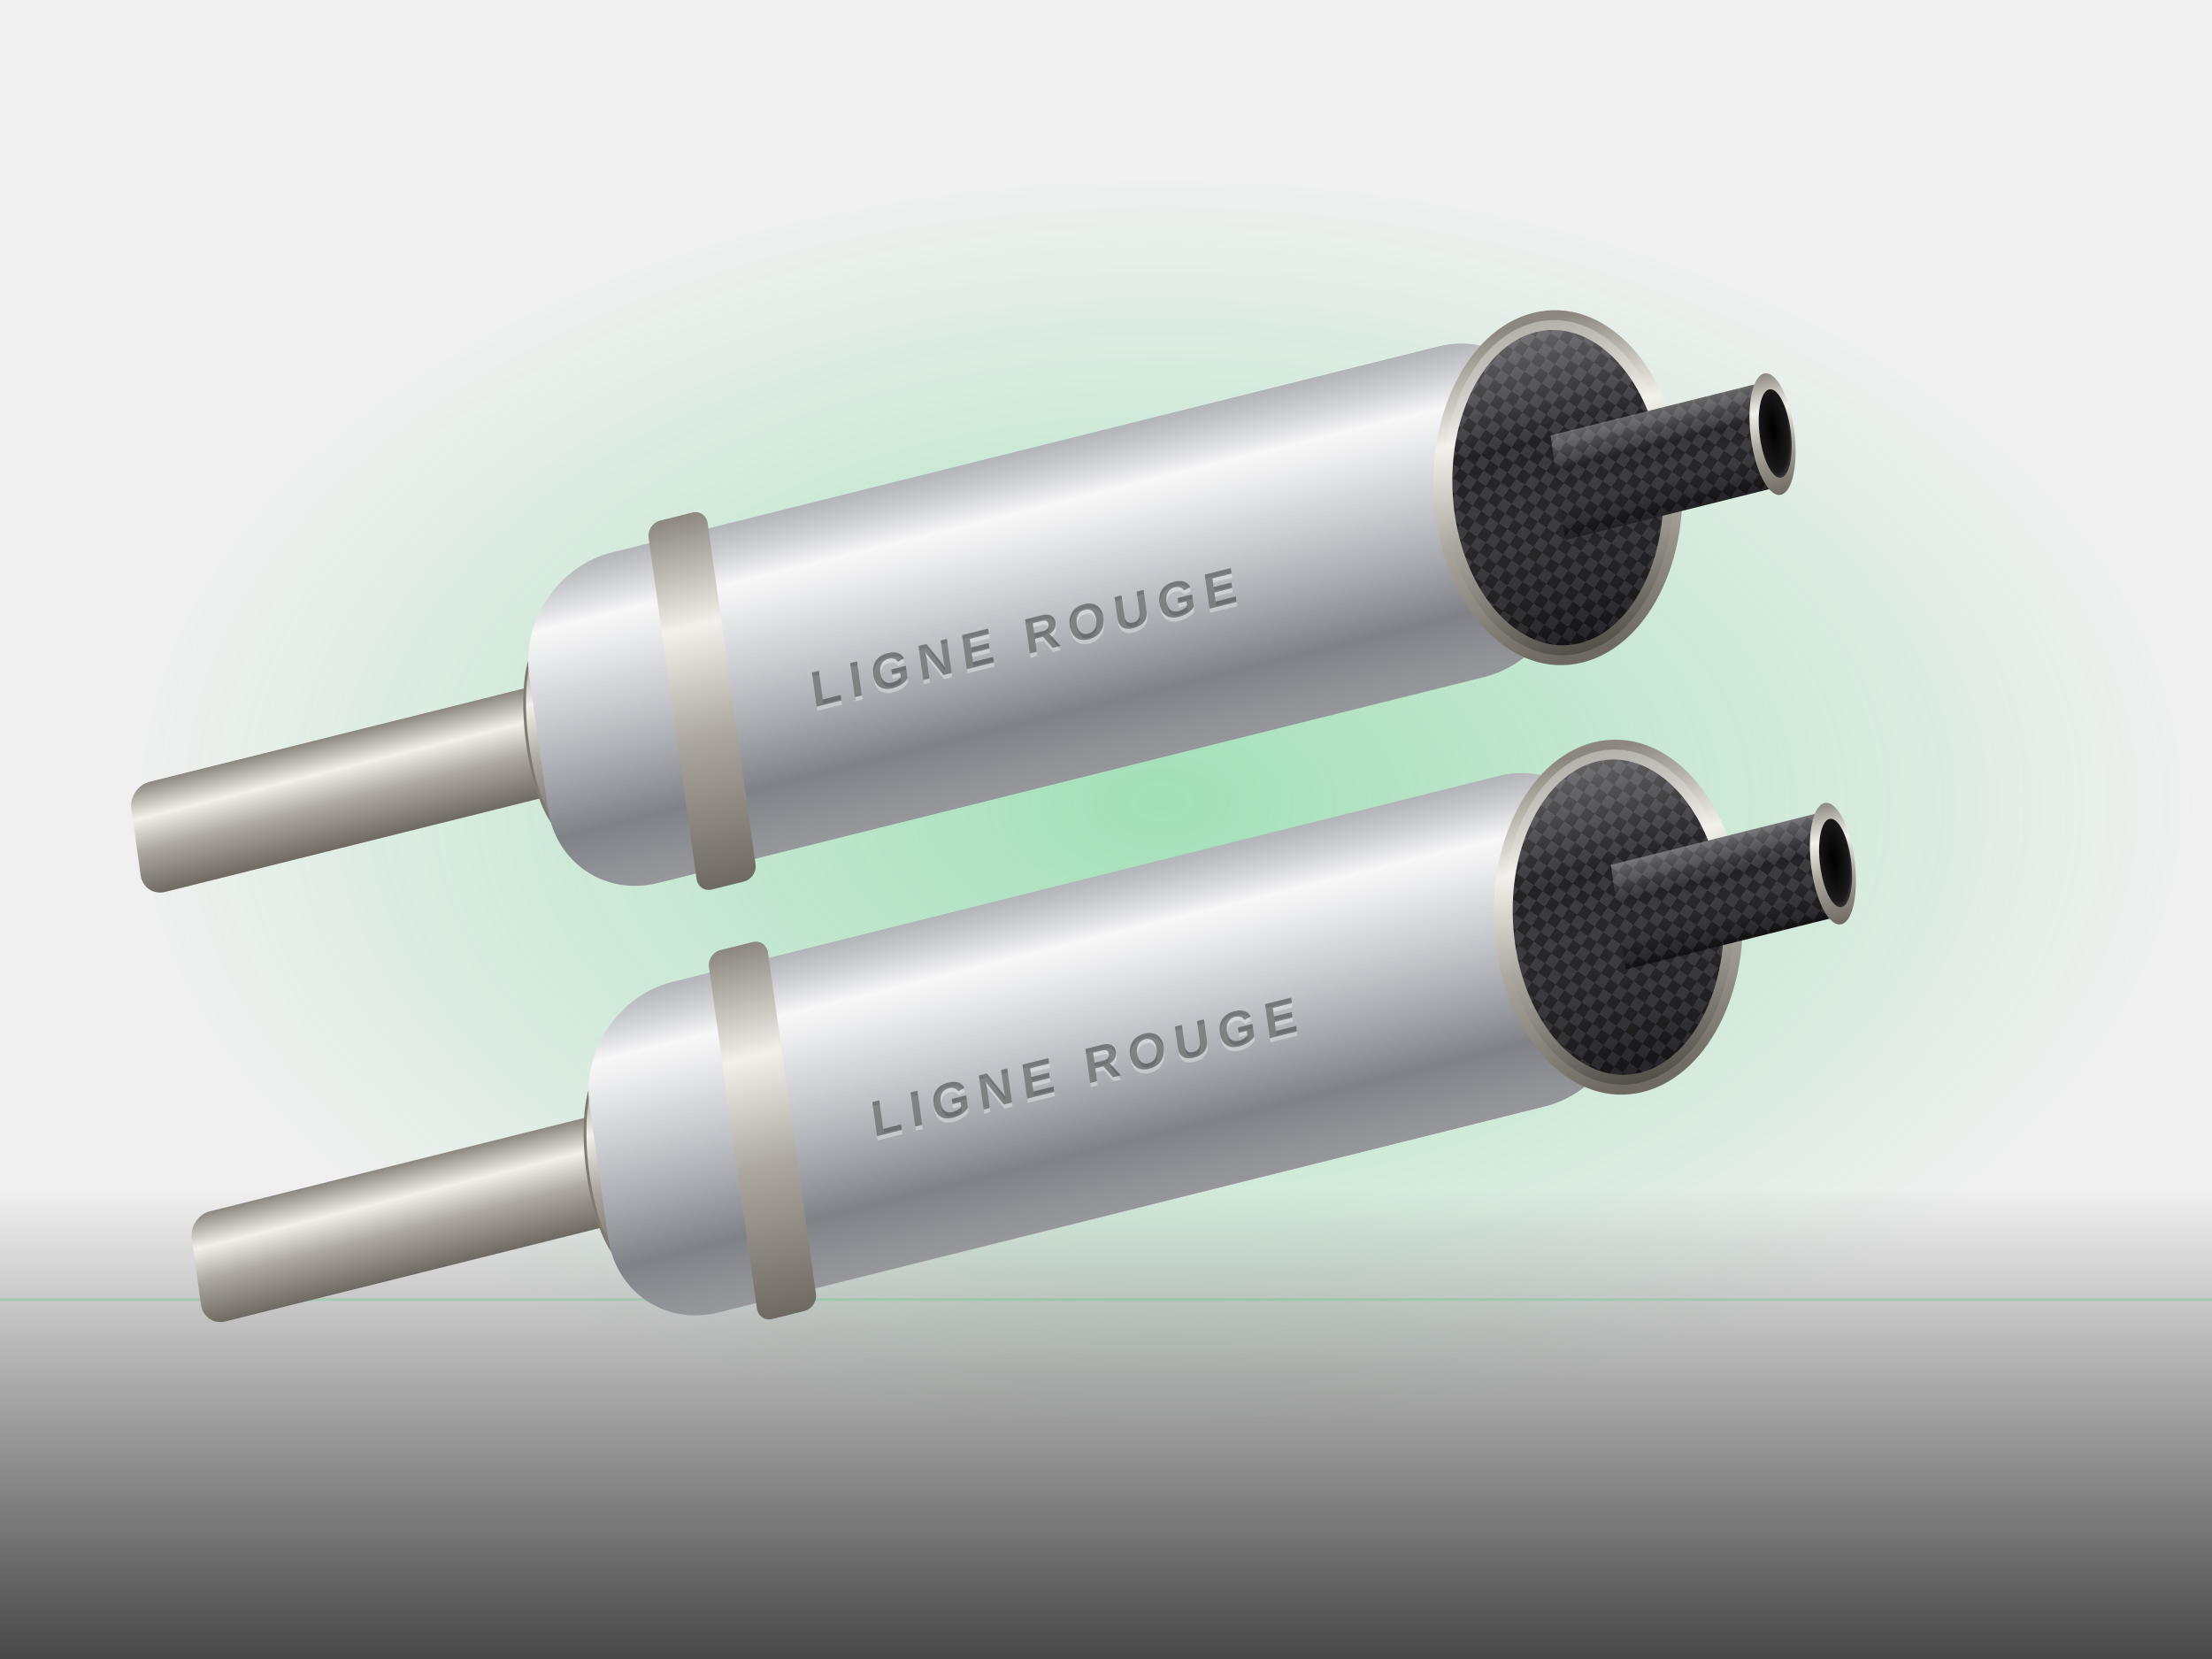
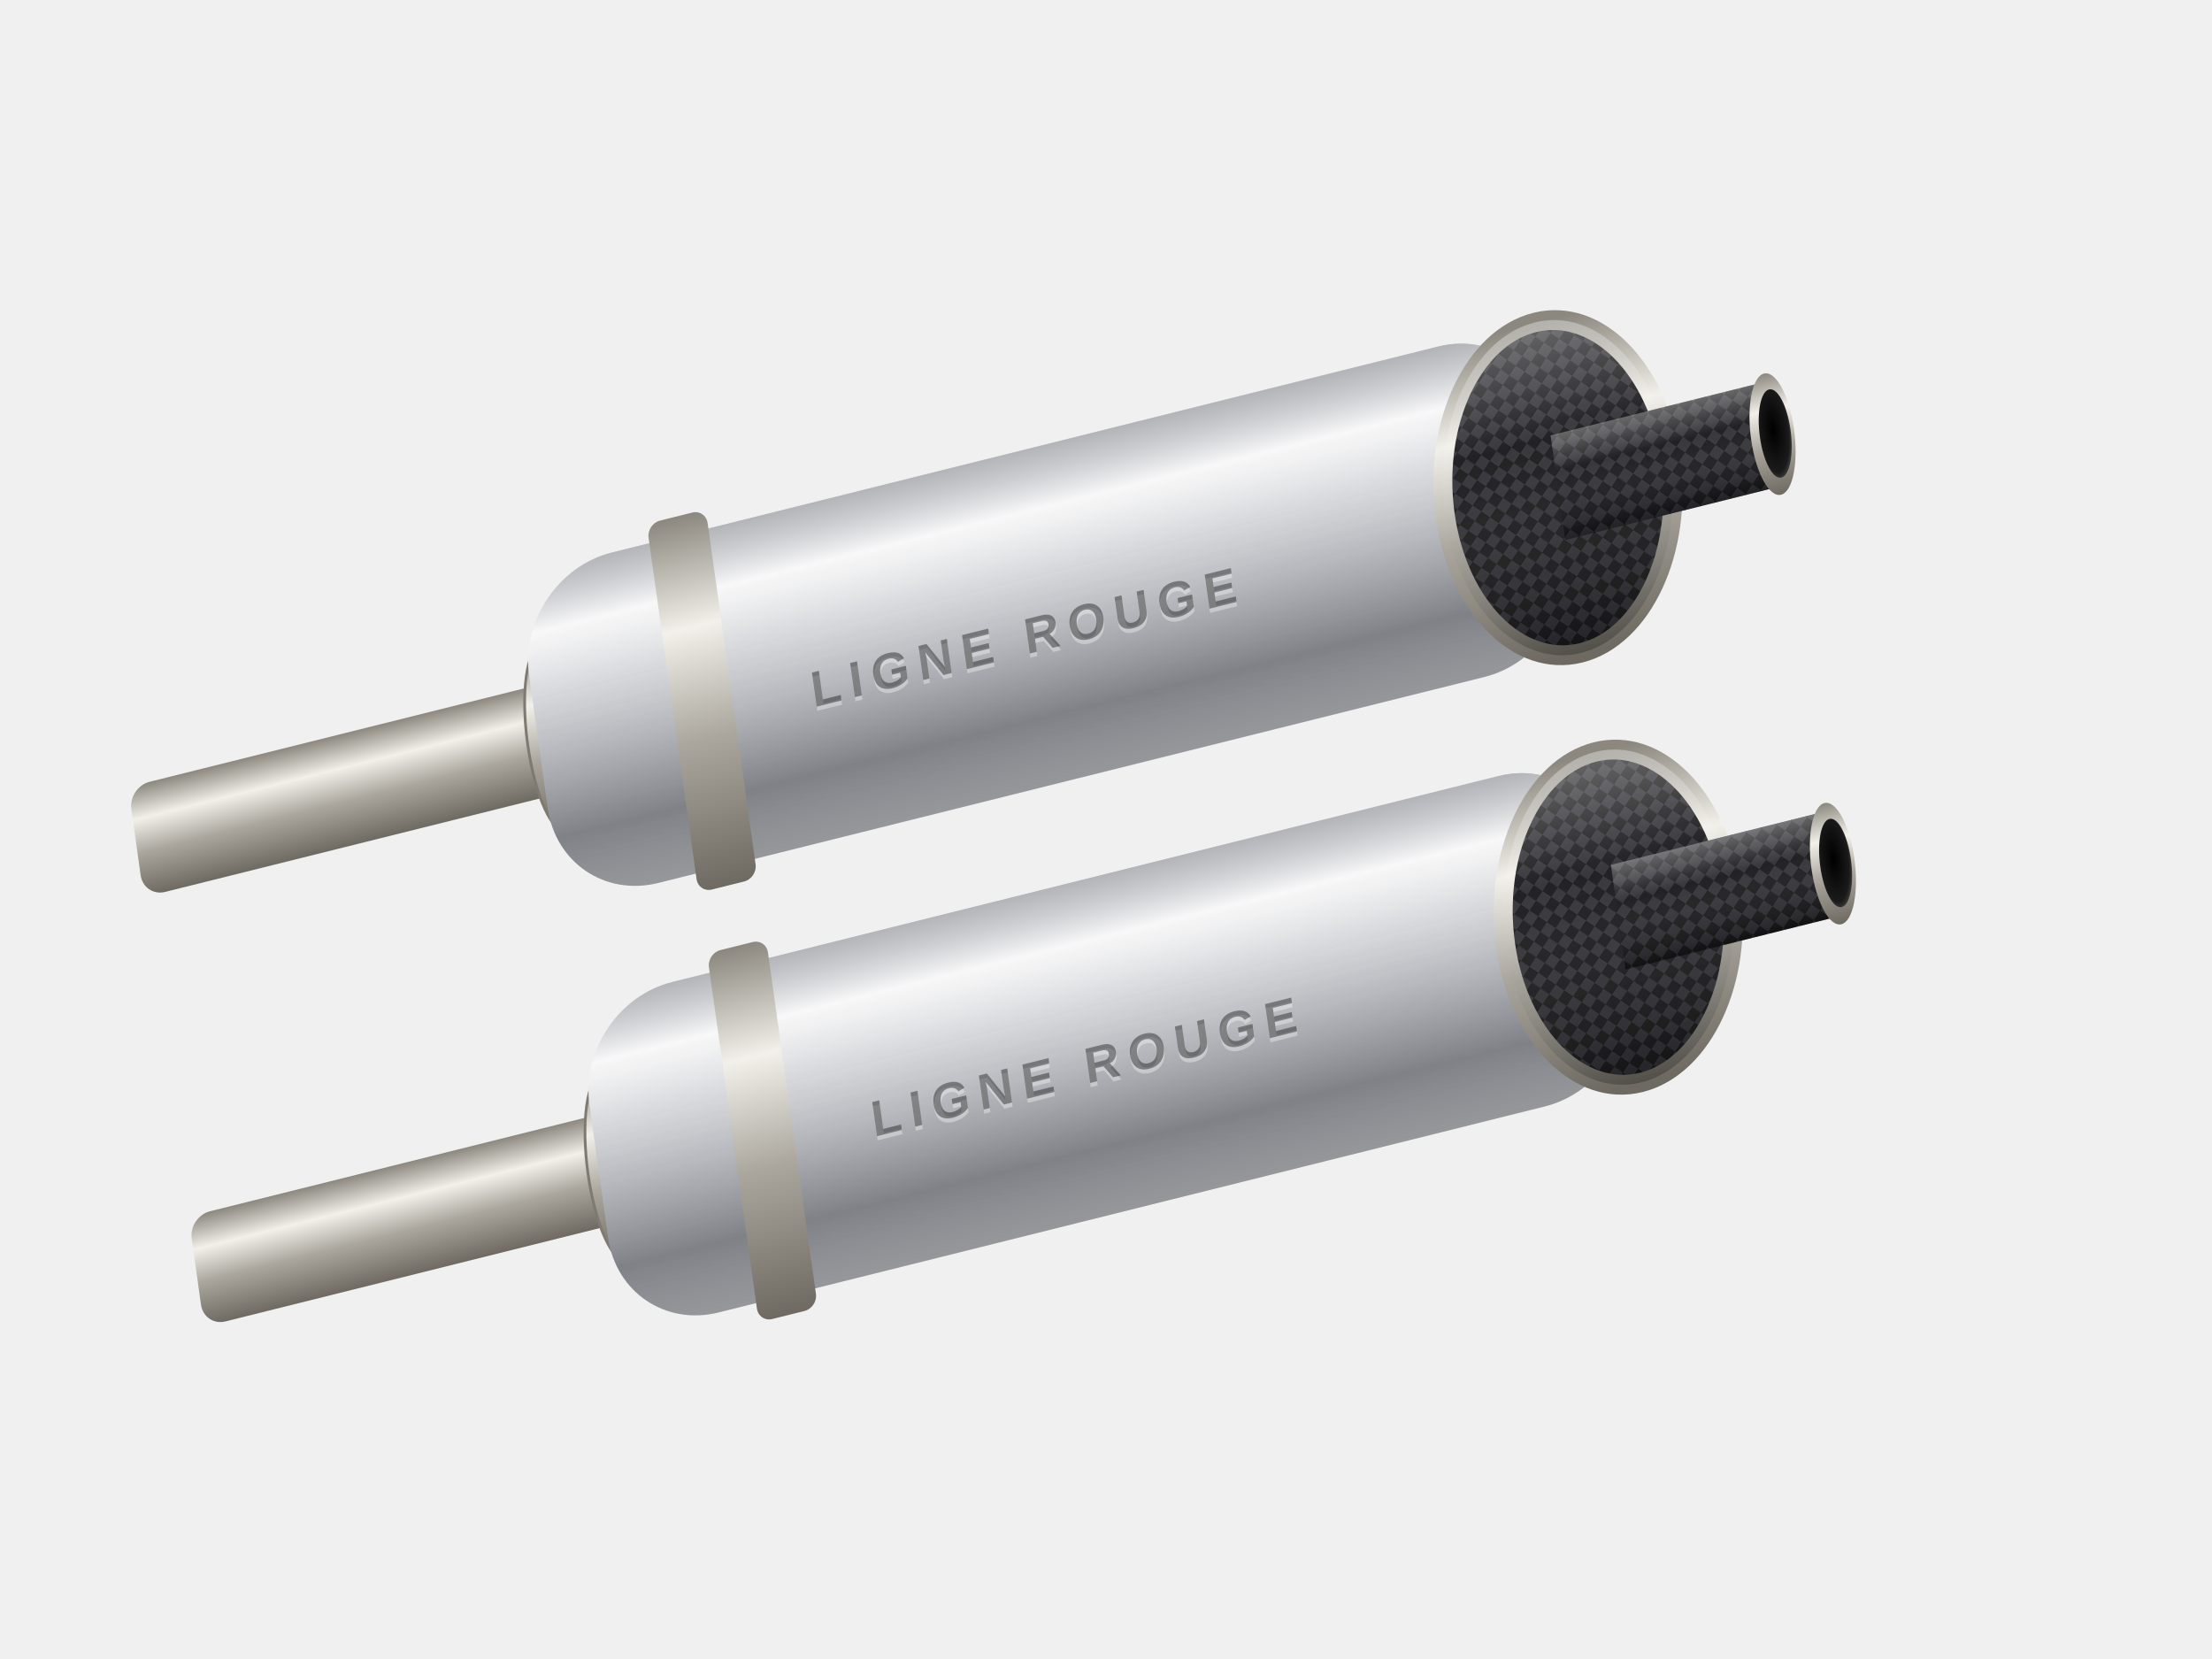
<svg xmlns="http://www.w3.org/2000/svg" viewBox="0 0 800 600" width="800" height="600">
  <defs>
    <radialGradient id="bg" cx="50%" cy="40%" r="80%">
      <stop offset="0" stop-color="#1E1E22" />
      <stop offset="1" stop-color="#070708" />
    </radialGradient>
    <radialGradient id="glow" cx="50%" cy="50%" r="50%">
      <stop offset="0" stop-color="#22C55E" stop-opacity="0.38" />
      <stop offset="1" stop-color="#22C55E" stop-opacity="0" />
    </radialGradient>
    <linearGradient id="floor" x1="0" y1="0" x2="0" y2="1">
      <stop offset="0" stop-color="#000" stop-opacity="0" />
      <stop offset="1" stop-color="#000" stop-opacity="0.7" />
    </linearGradient>
    <linearGradient id="metal" x1="0" y1="0" x2="0" y2="1">
      <stop offset="0" stop-color="#8A8D94" />
      <stop offset="0.18" stop-color="#F6F6F7" />
      <stop offset="0.45" stop-color="#C7C9CE" />
      <stop offset="0.8" stop-color="#8A8D94" />
      <stop offset="1" stop-color="#C7C9CE" />
    </linearGradient>
    <linearGradient id="ti" x1="0" y1="0" x2="0" y2="1">
      <stop offset="0" stop-color="#8C887F" />
      <stop offset="0.3" stop-color="#F2F0EA" />
      <stop offset="0.6" stop-color="#ABA79E" />
      <stop offset="1" stop-color="#6E6A62" />
    </linearGradient>
    <linearGradient id="heat" x1="0" y1="0" x2="1" y2="0">
      <stop offset="0" stop-color="#C08457" stop-opacity="0" />
      <stop offset="0.3" stop-color="#C08457" stop-opacity="0.55" />
      <stop offset="0.6" stop-color="#8B5CF6" stop-opacity="0.55" />
      <stop offset="1" stop-color="#3B82F6" stop-opacity="0.6" />
    </linearGradient>
    <linearGradient id="gloss" x1="0" y1="0" x2="0" y2="1">
      <stop offset="0" stop-color="#fff" stop-opacity="0.35" />
      <stop offset="0.35" stop-color="#fff" stop-opacity="0.05" />
      <stop offset="1" stop-color="#000" stop-opacity="0.25" />
    </linearGradient>
    <pattern id="carbon" width="8" height="8" patternUnits="userSpaceOnUse" patternTransform="rotate(45)">
      <rect width="8" height="8" fill="#161618" />
      <rect width="4" height="4" fill="#2E2E33" />
      <rect x="4" y="4" width="4" height="4" fill="#2E2E33" />
    </pattern>
    <radialGradient id="shadow" cx="50%" cy="50%" r="50%">
      <stop offset="0" stop-color="#000" stop-opacity="0.28" />
      <stop offset="1" stop-color="#000" stop-opacity="0" />
    </radialGradient>
    <radialGradient id="bore" cx="45%" cy="45%" r="60%">
      <stop offset="0" stop-color="#000" />
      <stop offset="0.8" stop-color="#1a1a1a" />
      <stop offset="1" stop-color="#444" />
    </radialGradient>
  </defs>
-   <ellipse cx="420" cy="290" rx="380" ry="230" fill="url(#glow)" />
-   <rect y="430" width="800" height="170" fill="url(#floor)" />
-   <line x1="0" y1="470" x2="800" y2="470" stroke="#22C55E" stroke-opacity="0.18" />
  <g transform="translate(390 300) rotate(-14) skewX(-6)">
    <g transform="translate(0 0)">
      <rect x="-340" y="-98" width="170" height="40" rx="8" fill="url(#ti)" />
      <ellipse cx="-184" cy="-78" rx="10" ry="34" fill="url(#ti)" stroke="#7e7a72" />
      <rect x="-190" y="-138" width="380" height="120" rx="36" fill="url(#metal)" />
      <rect x="-190" y="-138" width="380" height="120" rx="36" fill="url(#gloss)" />
      <rect x="-140" y="-145" width="22" height="134" rx="5" fill="url(#ti)" />
      <g transform="translate(-10 -66) rotate(0)" font-family="Arial Black, Arial, sans-serif" font-weight="900" font-size="18" letter-spacing="3.24" text-anchor="middle">
        <text y="1.5" fill="#fff" fill-opacity="0.35">LIGNE ROUGE</text>
        <text fill="#000" fill-opacity="0.38">LIGNE ROUGE</text>
      </g>
      <ellipse cx="190" cy="-78" rx="42" ry="60" fill="url(#carbon)" stroke="url(#ti)" stroke-width="7" />
      <ellipse cx="190" cy="-78" rx="42" ry="60" fill="url(#gloss)" />
    </g>
    <g transform="translate(0 0)">
      <rect x="-340" y="58" width="170" height="40" rx="8" fill="url(#ti)" />
      <ellipse cx="-184" cy="78" rx="10" ry="34" fill="url(#ti)" stroke="#7e7a72" />
      <rect x="-190" y="18" width="380" height="120" rx="36" fill="url(#metal)" />
      <rect x="-190" y="18" width="380" height="120" rx="36" fill="url(#gloss)" />
      <rect x="-140" y="11" width="22" height="134" rx="5" fill="url(#ti)" />
      <g transform="translate(-10 90) rotate(0)" font-family="Arial Black, Arial, sans-serif" font-weight="900" font-size="18" letter-spacing="3.24" text-anchor="middle">
        <text y="1.5" fill="#fff" fill-opacity="0.35">LIGNE ROUGE</text>
        <text fill="#000" fill-opacity="0.38">LIGNE ROUGE</text>
      </g>
      <ellipse cx="190" cy="78" rx="42" ry="60" fill="url(#carbon)" stroke="url(#ti)" stroke-width="7" />
      <ellipse cx="190" cy="78" rx="42" ry="60" fill="url(#gloss)" />
    </g>
    <rect x="190" y="-97" width="80" height="38" fill="url(#carbon)" />
    <rect x="190" y="-97" width="80" height="38" fill="url(#gloss)" />
    <ellipse cx="270" cy="-78" rx="7.98" ry="22" fill="url(#ti)" />
    <ellipse cx="271" cy="-78" rx="5.7" ry="16" fill="url(#bore)" />
    <rect x="190" y="59" width="80" height="38" fill="url(#carbon)" />
    <rect x="190" y="59" width="80" height="38" fill="url(#gloss)" />
    <ellipse cx="270" cy="78" rx="7.98" ry="22" fill="url(#ti)" />
    <ellipse cx="271" cy="78" rx="5.7" ry="16" fill="url(#bore)" />
  </g>
</svg>
